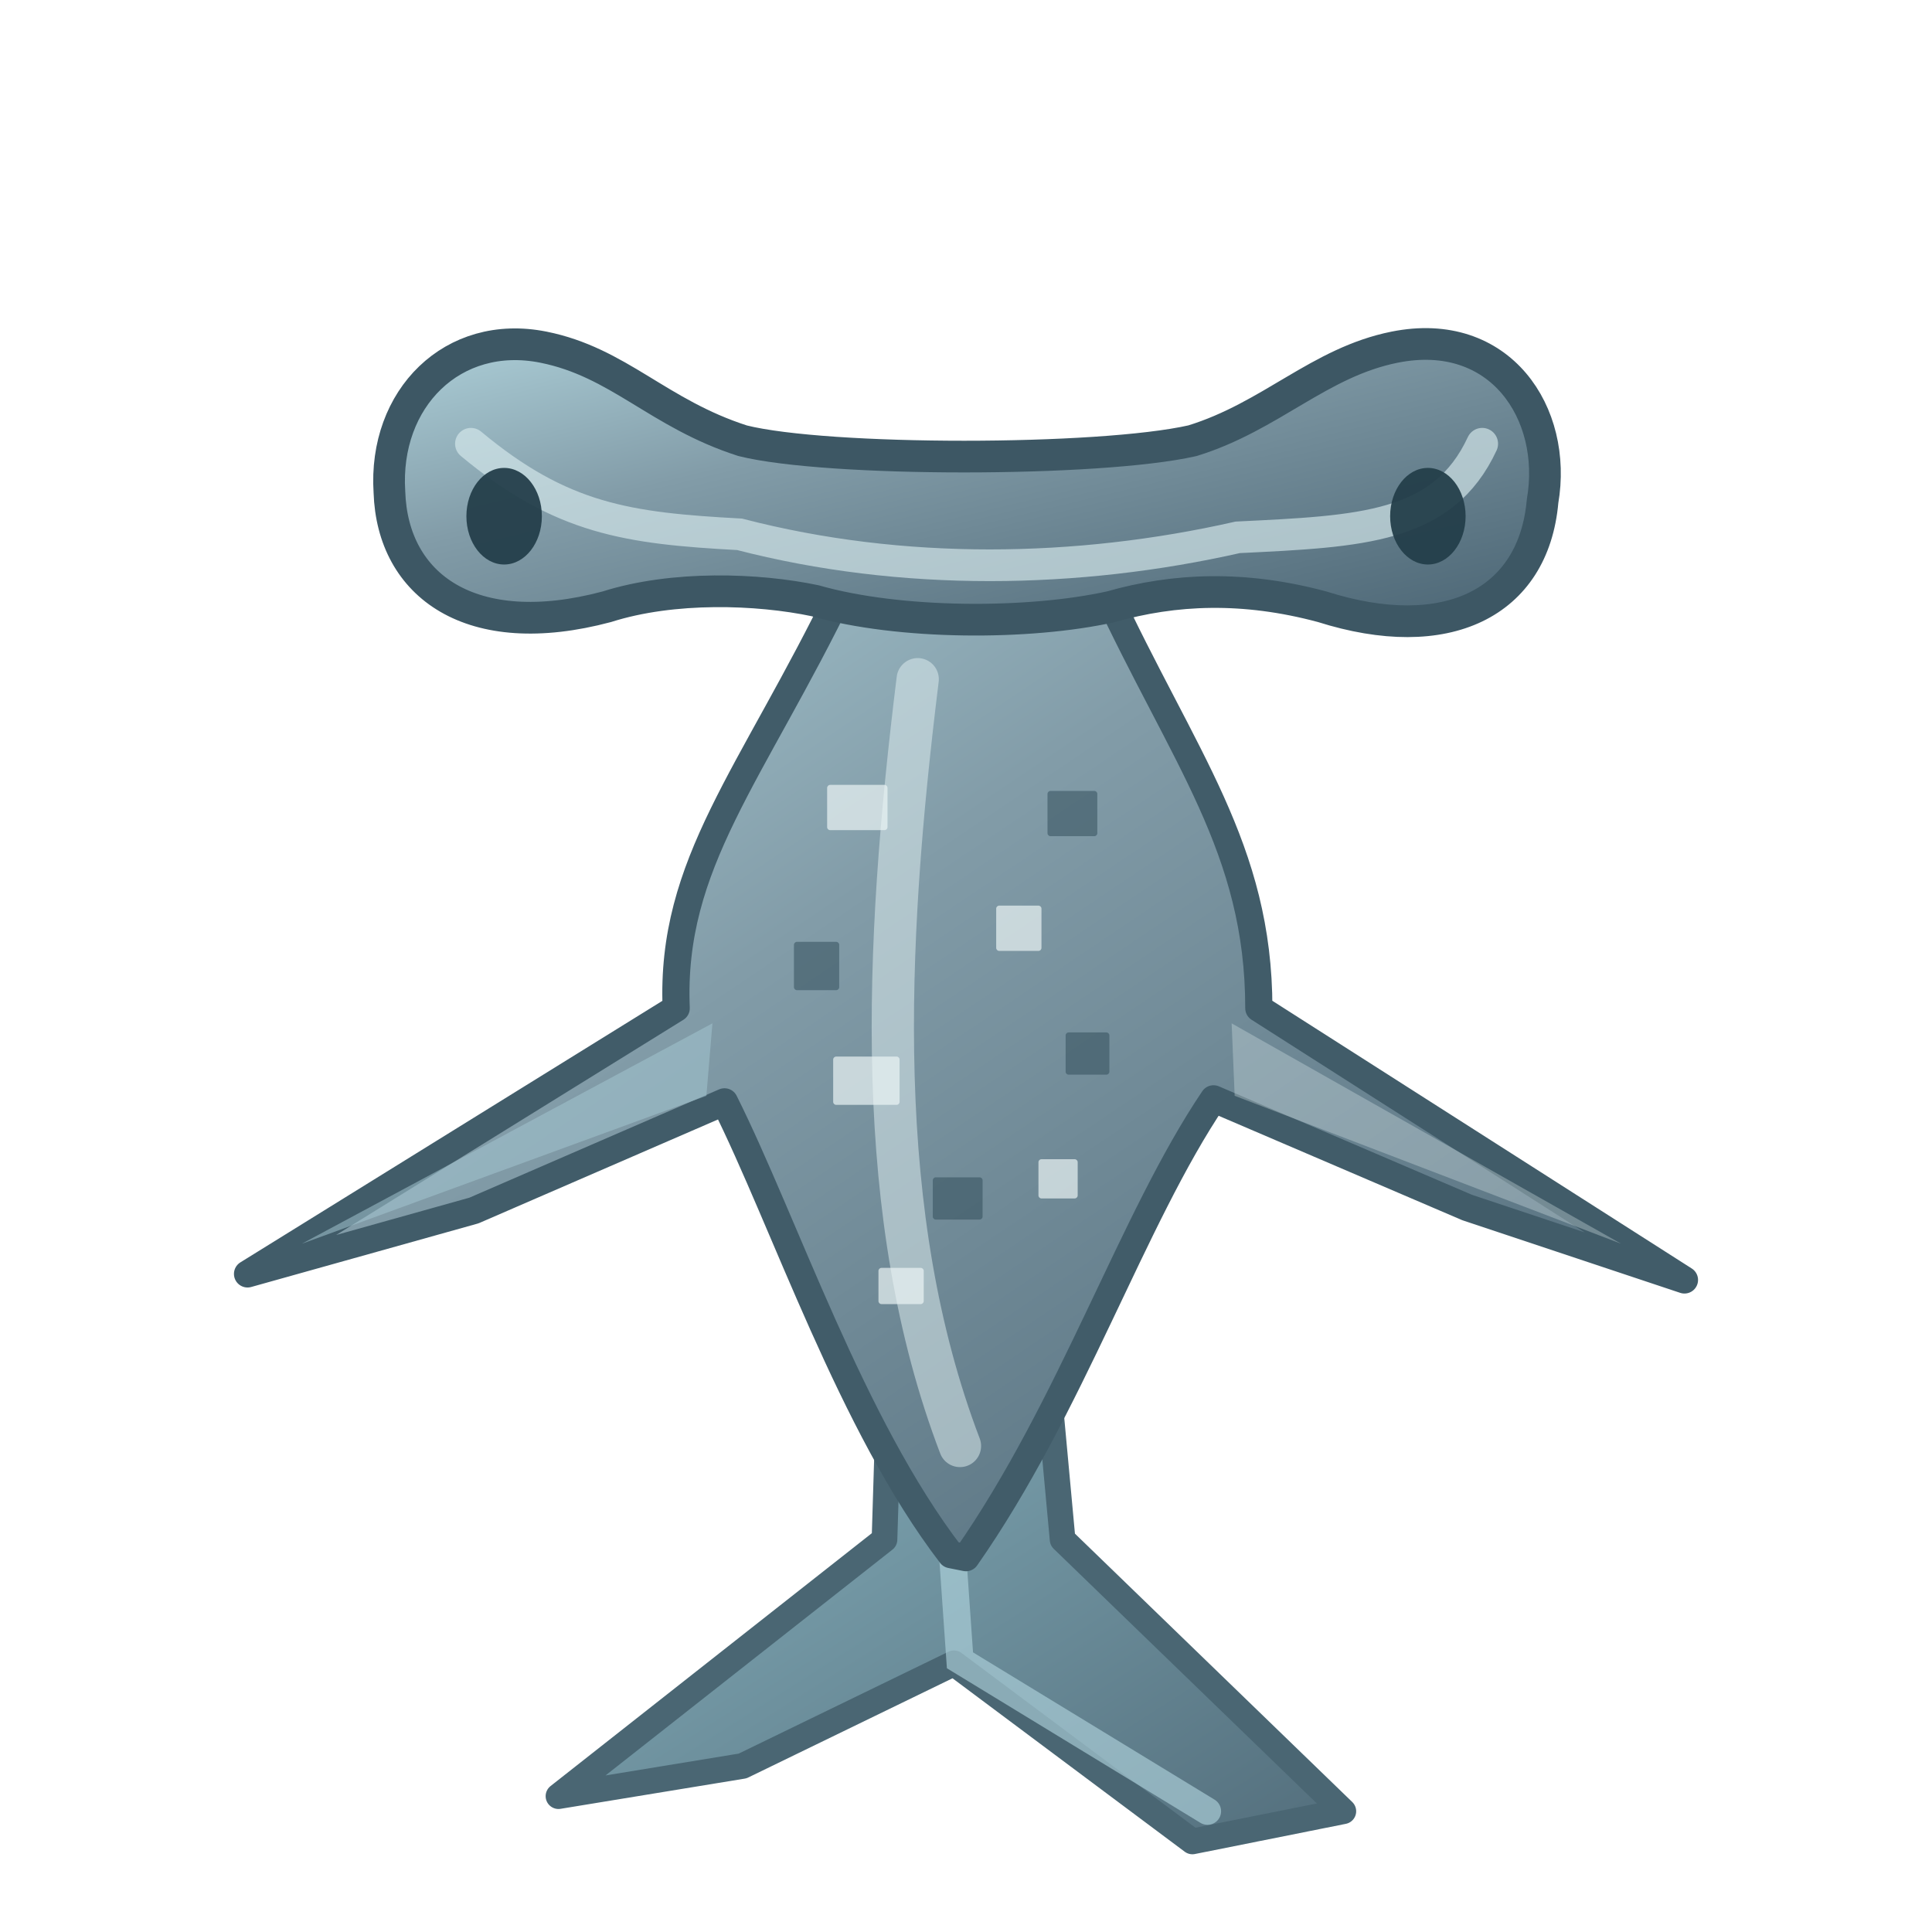
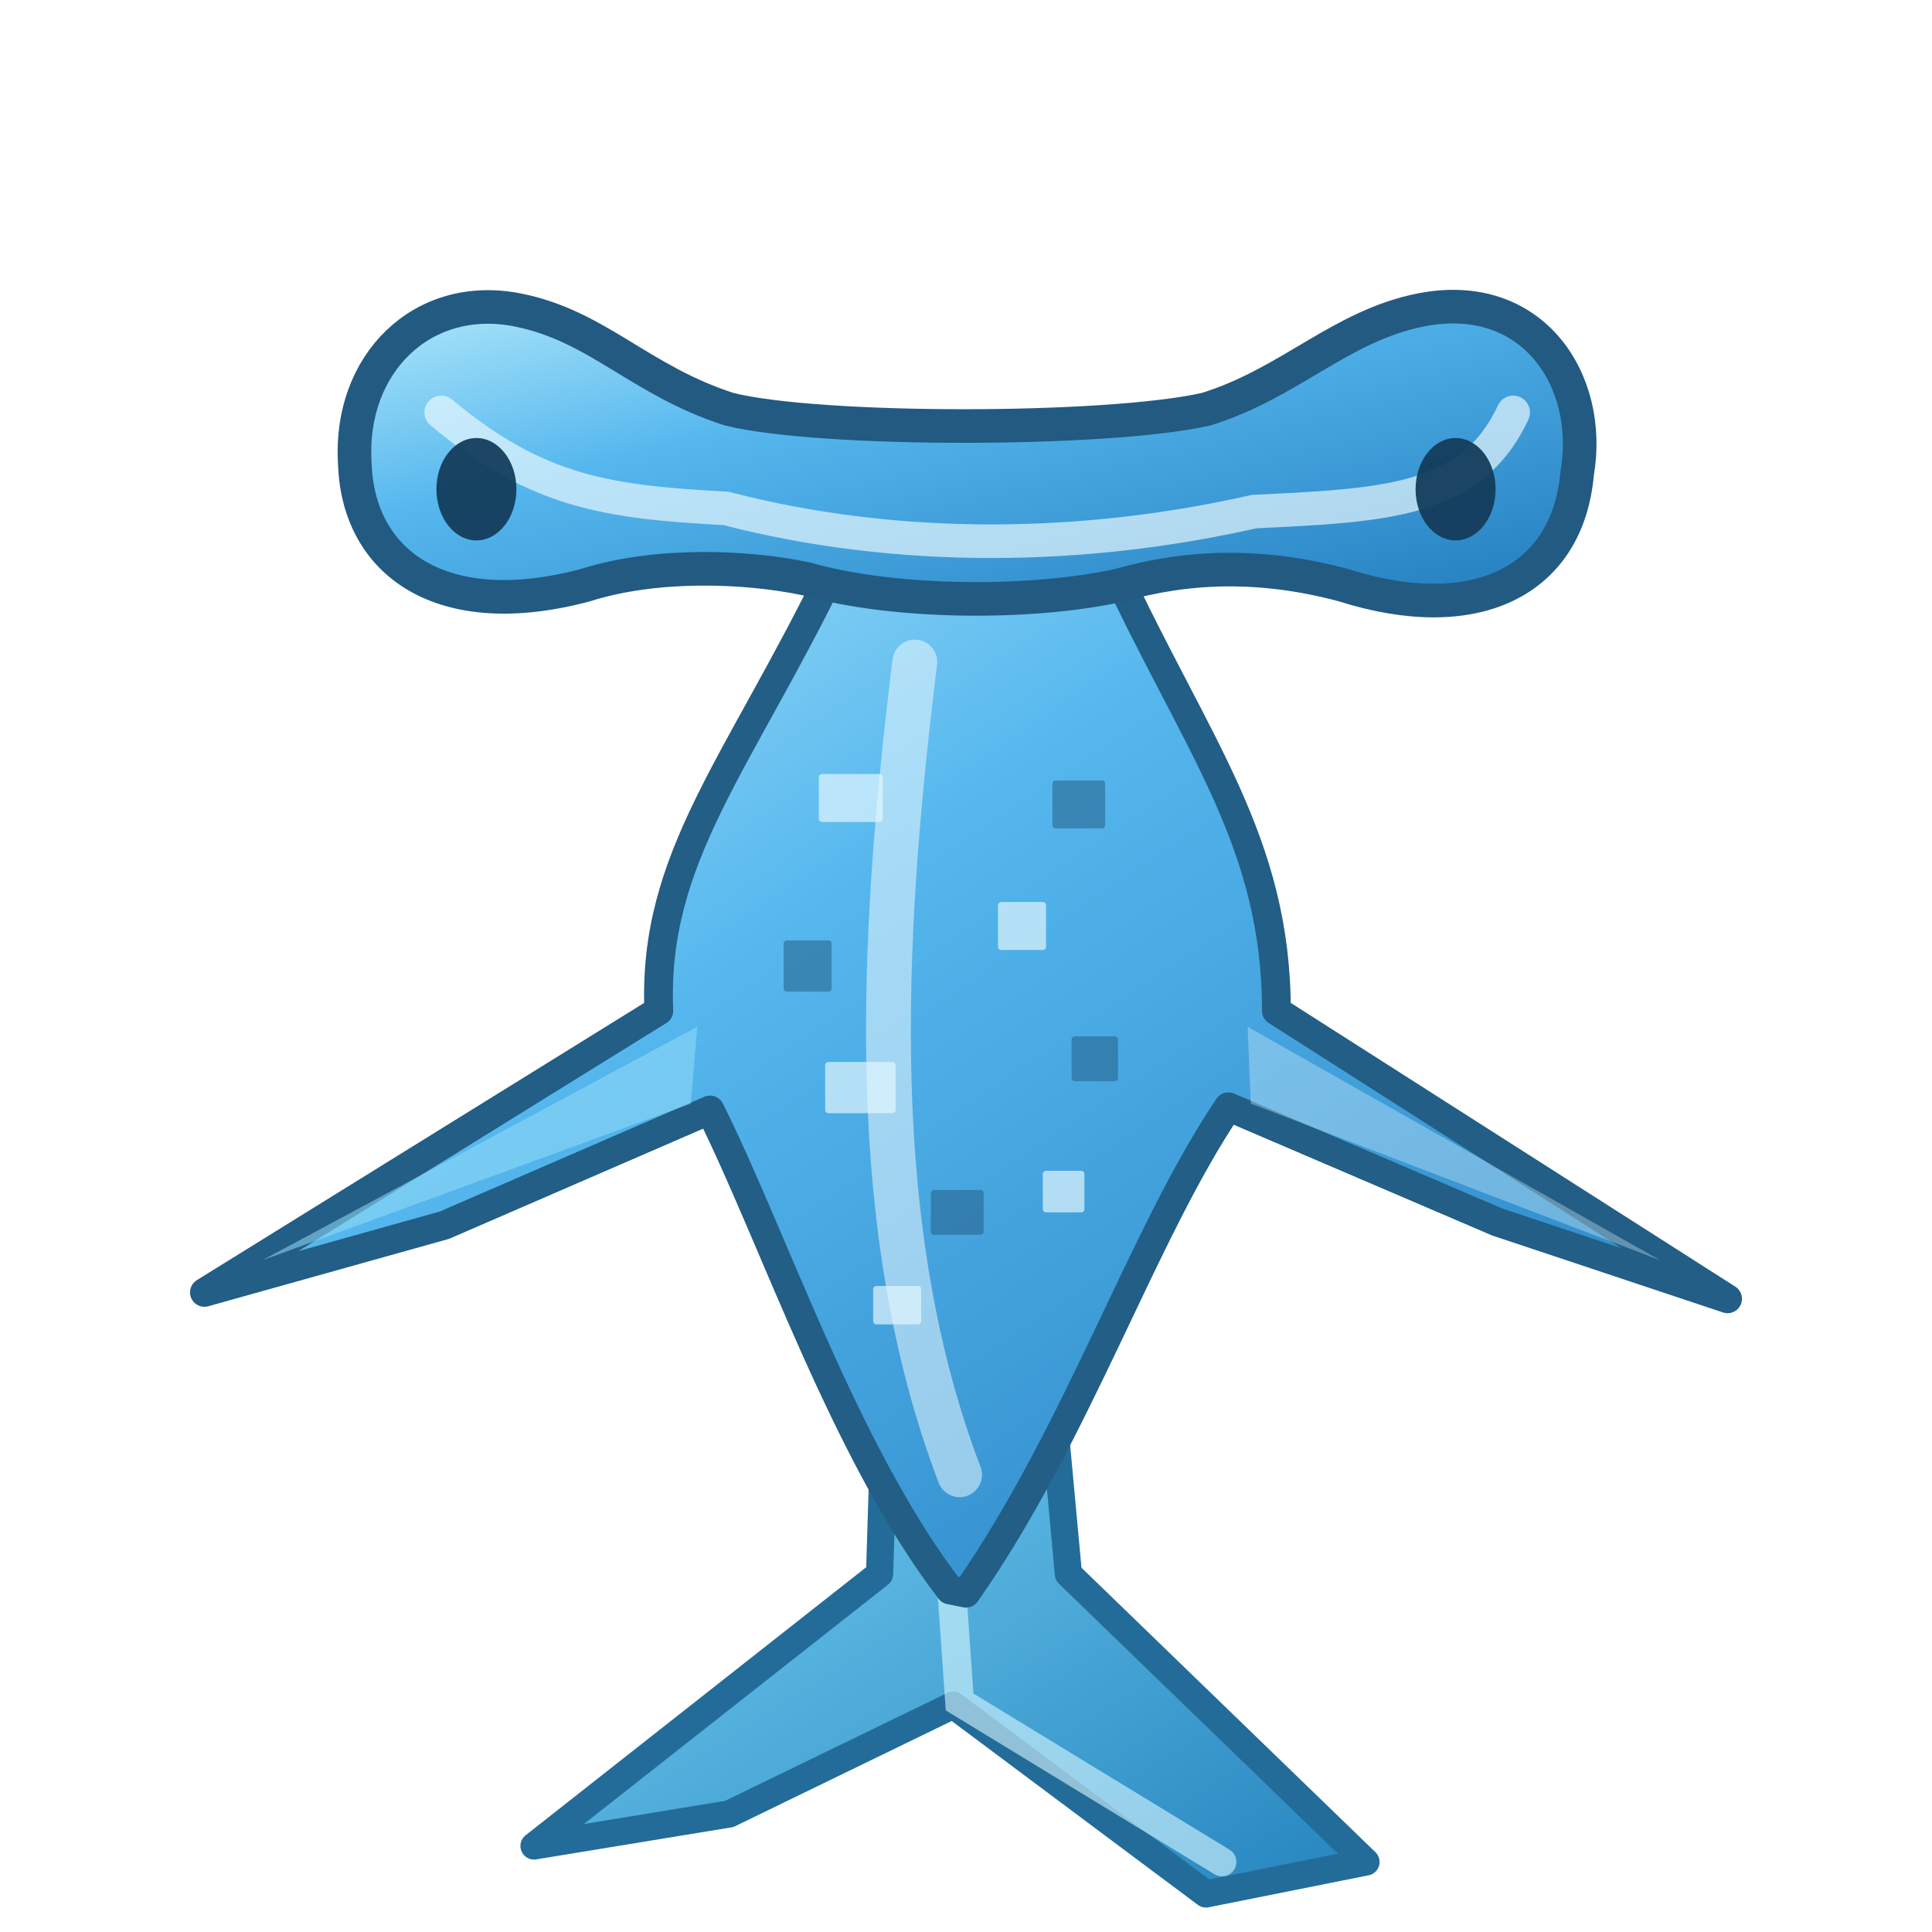
<svg xmlns="http://www.w3.org/2000/svg" viewBox="0 0 64 64" role="img" aria-labelledby="title">
  <defs>
    <linearGradient id="body-shade" x1="0" x2="1" y1="0" y2="1">
-       <stop offset="0" stop-color="#adcfd8" />
-       <stop offset=".37" stop-color="#829ca8" />
-       <stop offset="1" stop-color="#4b6574" />
+       <stop offset="0" stop-color="#b1e8fa" />
+       <stop offset=".37" stop-color="#55b7ee" />
+       <stop offset="1" stop-color="#237cbd" />
    </linearGradient>
    <linearGradient id="fin-shade" x1="0" x2="1" y1="0" y2="1">
-       <stop offset="0" stop-color="#89b4c0" />
-       <stop offset="1" stop-color="#536e7c" />
+       <stop offset="0" stop-color="#7ad5f7" />
+       <stop offset="1" stop-color="#2584be" />
    </linearGradient>
  </defs>
-   <g id="shark">
+   <g id="shark" transform="translate(32 32) scale(1.06) translate(-32 -32)">
    <g id="tail">
-       <path d="M29.5 44.5 29.3 51 18.5 59.5 24.6 58.5 31.6 55.1 39.5 61 44.5 60 35.2 51 34.6 44.5Z" fill="url(#fin-shade)" stroke="#4a6673" stroke-width=".85" stroke-linejoin="round" />
-       <path d="M31.5 50.7 31.8 55 40 60" fill="none" stroke="#b2d5de" stroke-width=".9" stroke-linecap="round" opacity=".62" />
+       <path d="M29.5 44.5 29.3 51 18.5 59.5 24.6 58.5 31.6 55.1 39.5 61 44.5 60 35.2 51 34.6 44.5Z" fill="url(#fin-shade)" stroke="#236c99" stroke-width=".85" stroke-linejoin="round" />
+       <path d="M31.5 50.7 31.8 55 40 60" fill="none" stroke="#d4f5ff" stroke-width=".9" stroke-linecap="round" opacity=".62" />
    </g>
-     <path d="M27.9 19.5 C24.9 25.7 22.2 28.6 22.4 33.4 L8.2 42.2 15.7 40.1 24 36.5 C26 40.5 28.2 47.2 31.5 51.5 L32 51.6 C35.5 46.6 37.5 40.4 40.2 36.4 L48.6 40 55.8 42.4 41.7 33.4 C41.7 28.1 39.2 25.1 36.6 19.5Z" fill="url(#body-shade)" stroke="#415c69" stroke-width=".9" stroke-linejoin="round" />
-     <path d="M30.4 22.5 C29.3 31.4 28.9 40.3 31.8 47.9" fill="none" stroke="#dfedf0" stroke-width="1.4" stroke-linecap="round" opacity=".52" />
-     <path d="M23.6 33.9 10 41.2 23.4 36.3" fill="#a3c5cf" opacity=".55" />
-     <path d="M40.8 33.9 53.7 41.2 40.9 36.3" fill="#d6e6e9" opacity=".34" />
-     <path d="M27 19.9 C25.1 19.5 22.3 19.4 20.1 20.1 C15.6 21.3 13 19.4 12.9 16.3 C12.7 13.2 15 10.9 18 11.5 C20.5 12 21.8 13.7 24.6 14.6 C27.4 15.3 36.4 15.3 39.5 14.6 C42.1 13.8 43.7 12 46.2 11.5 C49.7 10.8 51.6 13.7 51.1 16.6 C50.8 20 47.9 21.4 43.8 20.1 C41.2 19.4 38.9 19.5 36.8 20.1 C34.1 20.7 29.8 20.7 27 19.9Z" fill="url(#body-shade)" stroke="#3d5764" stroke-width="1.05" stroke-linejoin="round" />
-     <path d="M15.6 14.7 C18.6 17.2 20.8 17.5 24.5 17.7 C29.9 19.1 35.7 19 41 17.8 C45.1 17.6 47.8 17.5 49.1 14.7" fill="none" stroke="#d5e8ec" stroke-width="1.05" stroke-linecap="round" opacity=".67" />
-     <ellipse cx="16.7" cy="17.1" rx="1.25" ry="1.6" fill="#233e49" opacity=".94" />
-     <ellipse cx="47.3" cy="17.1" rx="1.25" ry="1.6" fill="#233e49" opacity=".94" />
-     <g fill="#edf6f6" opacity=".68">
+     <path d="M27.9 19.5 C24.9 25.7 22.2 28.6 22.4 33.4 L8.2 42.2 15.7 40.1 24 36.5 C26 40.5 28.2 47.2 31.5 51.5 L32 51.6 C35.5 46.6 37.5 40.4 40.2 36.4 L48.6 40 55.8 42.4 41.7 33.4 C41.7 28.1 39.2 25.1 36.6 19.5Z" fill="url(#body-shade)" stroke="#225e85" stroke-width=".9" stroke-linejoin="round" />
+     <path d="M30.4 22.5 C29.3 31.4 28.9 40.3 31.8 47.9" fill="none" stroke="#f0fcff" stroke-width="1.4" stroke-linecap="round" opacity=".52" />
+     <path d="M23.6 33.9 10 41.2 23.4 36.3" fill="#93dcf8" opacity=".55" />
+     <path d="M40.8 33.9 53.7 41.2 40.9 36.3" fill="#e0f5ff" opacity=".34" />
+     <path d="M27 19.9 C25.1 19.5 22.3 19.4 20.1 20.1 C15.6 21.3 13 19.4 12.9 16.3 C12.7 13.2 15 10.9 18 11.5 C20.5 12 21.8 13.7 24.6 14.6 C27.4 15.3 36.4 15.3 39.5 14.6 C42.1 13.8 43.7 12 46.2 11.5 C49.7 10.8 51.6 13.7 51.1 16.6 C50.8 20 47.9 21.4 43.8 20.1 C41.2 19.4 38.9 19.5 36.8 20.1 C34.1 20.7 29.8 20.7 27 19.9Z" fill="url(#body-shade)" stroke="#225a82" stroke-width="1.05" stroke-linejoin="round" />
+     <path d="M15.6 14.7 C18.6 17.2 20.8 17.5 24.5 17.7 C29.9 19.1 35.7 19 41 17.8 C45.1 17.6 47.8 17.5 49.1 14.7" fill="none" stroke="#edfaff" stroke-width="1.05" stroke-linecap="round" opacity=".67" />
+     <ellipse cx="16.7" cy="17.1" rx="1.25" ry="1.6" fill="#133c5a" opacity=".94" />
+     <ellipse cx="47.3" cy="17.1" rx="1.25" ry="1.6" fill="#133c5a" opacity=".94" />
+     <g fill="#e5f8ff" opacity=".68">
      <rect x="27.4" y="26" width="2" height="1.5" rx=".1" />
      <rect x="33" y="30" width="1.5" height="1.5" rx=".1" />
      <rect x="27.6" y="35" width="2.2" height="1.6" rx=".1" />
      <rect x="34.4" y="38.4" width="1.3" height="1.3" rx=".1" />
      <rect x="29.1" y="42" width="1.5" height="1.2" rx=".1" />
    </g>
-     <g fill="#314e5b" opacity=".54">
+     <g fill="#245f87" opacity=".54">
      <rect x="34.7" y="26.2" width="1.65" height="1.5" rx=".1" />
      <rect x="26.3" y="31.2" width="1.5" height="1.6" rx=".1" />
      <rect x="35.3" y="34.2" width="1.45" height="1.4" rx=".1" />
      <rect x="30.9" y="39" width="1.65" height="1.4" rx=".1" />
    </g>
  </g>
</svg>
